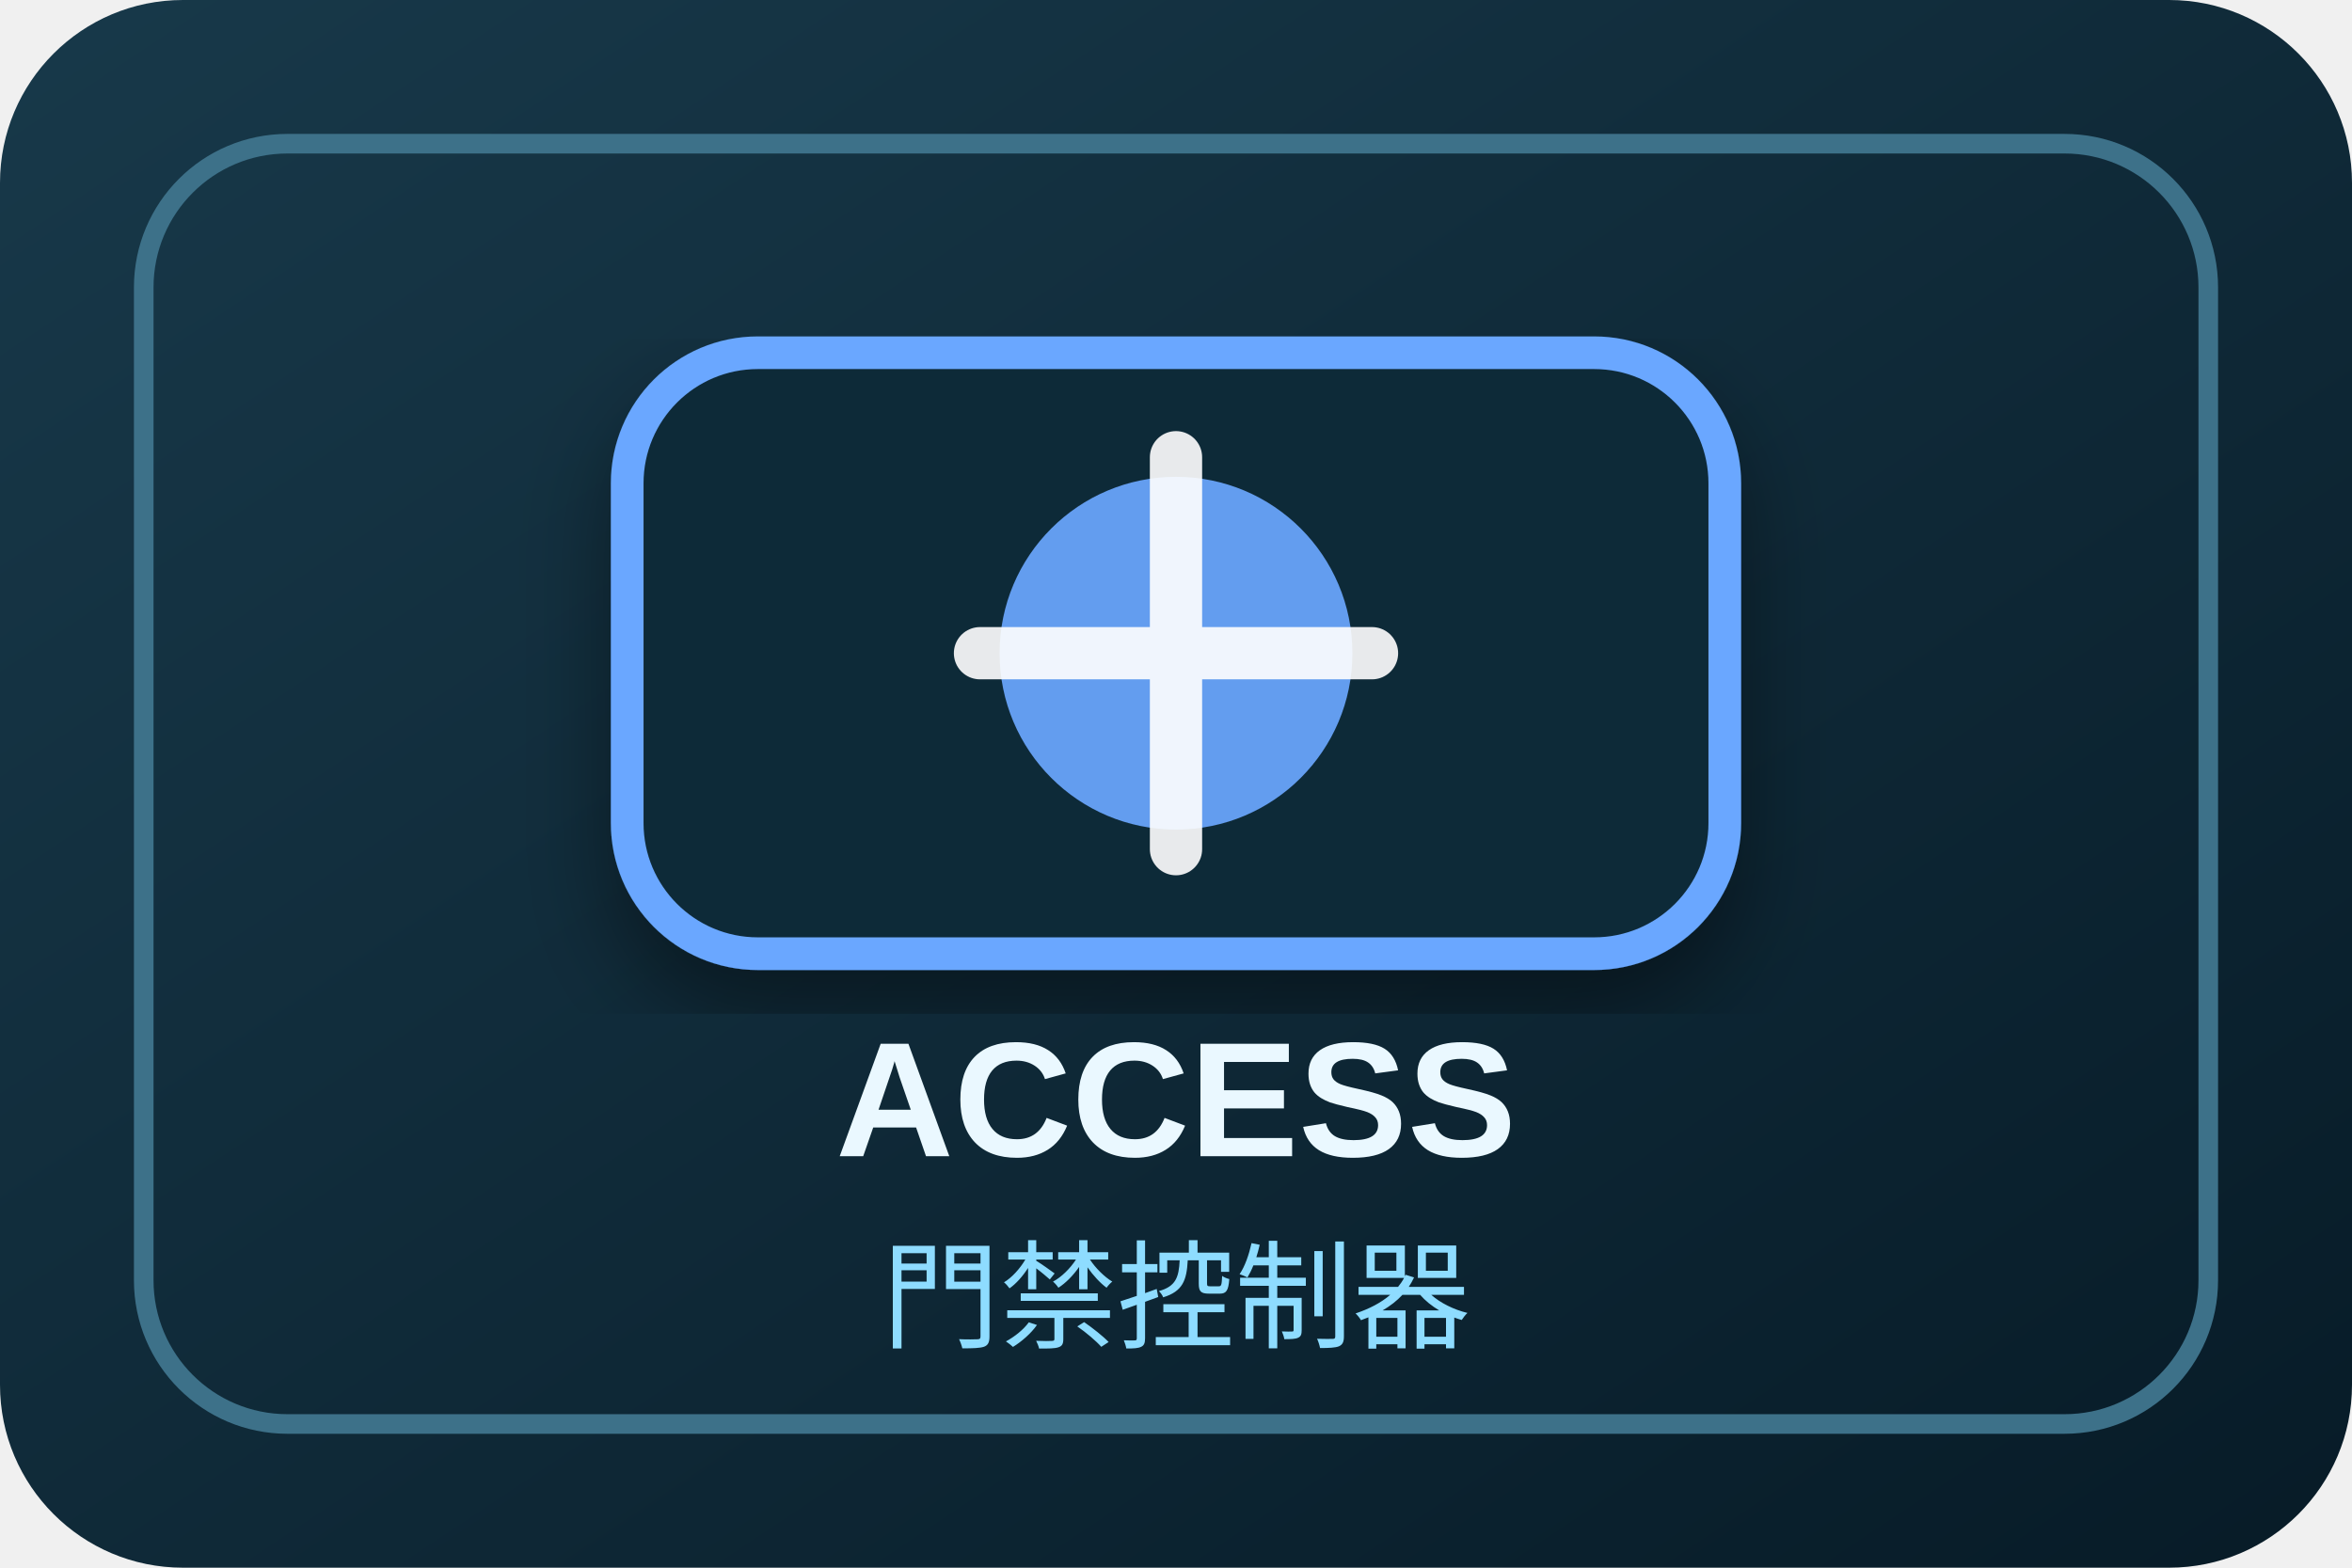
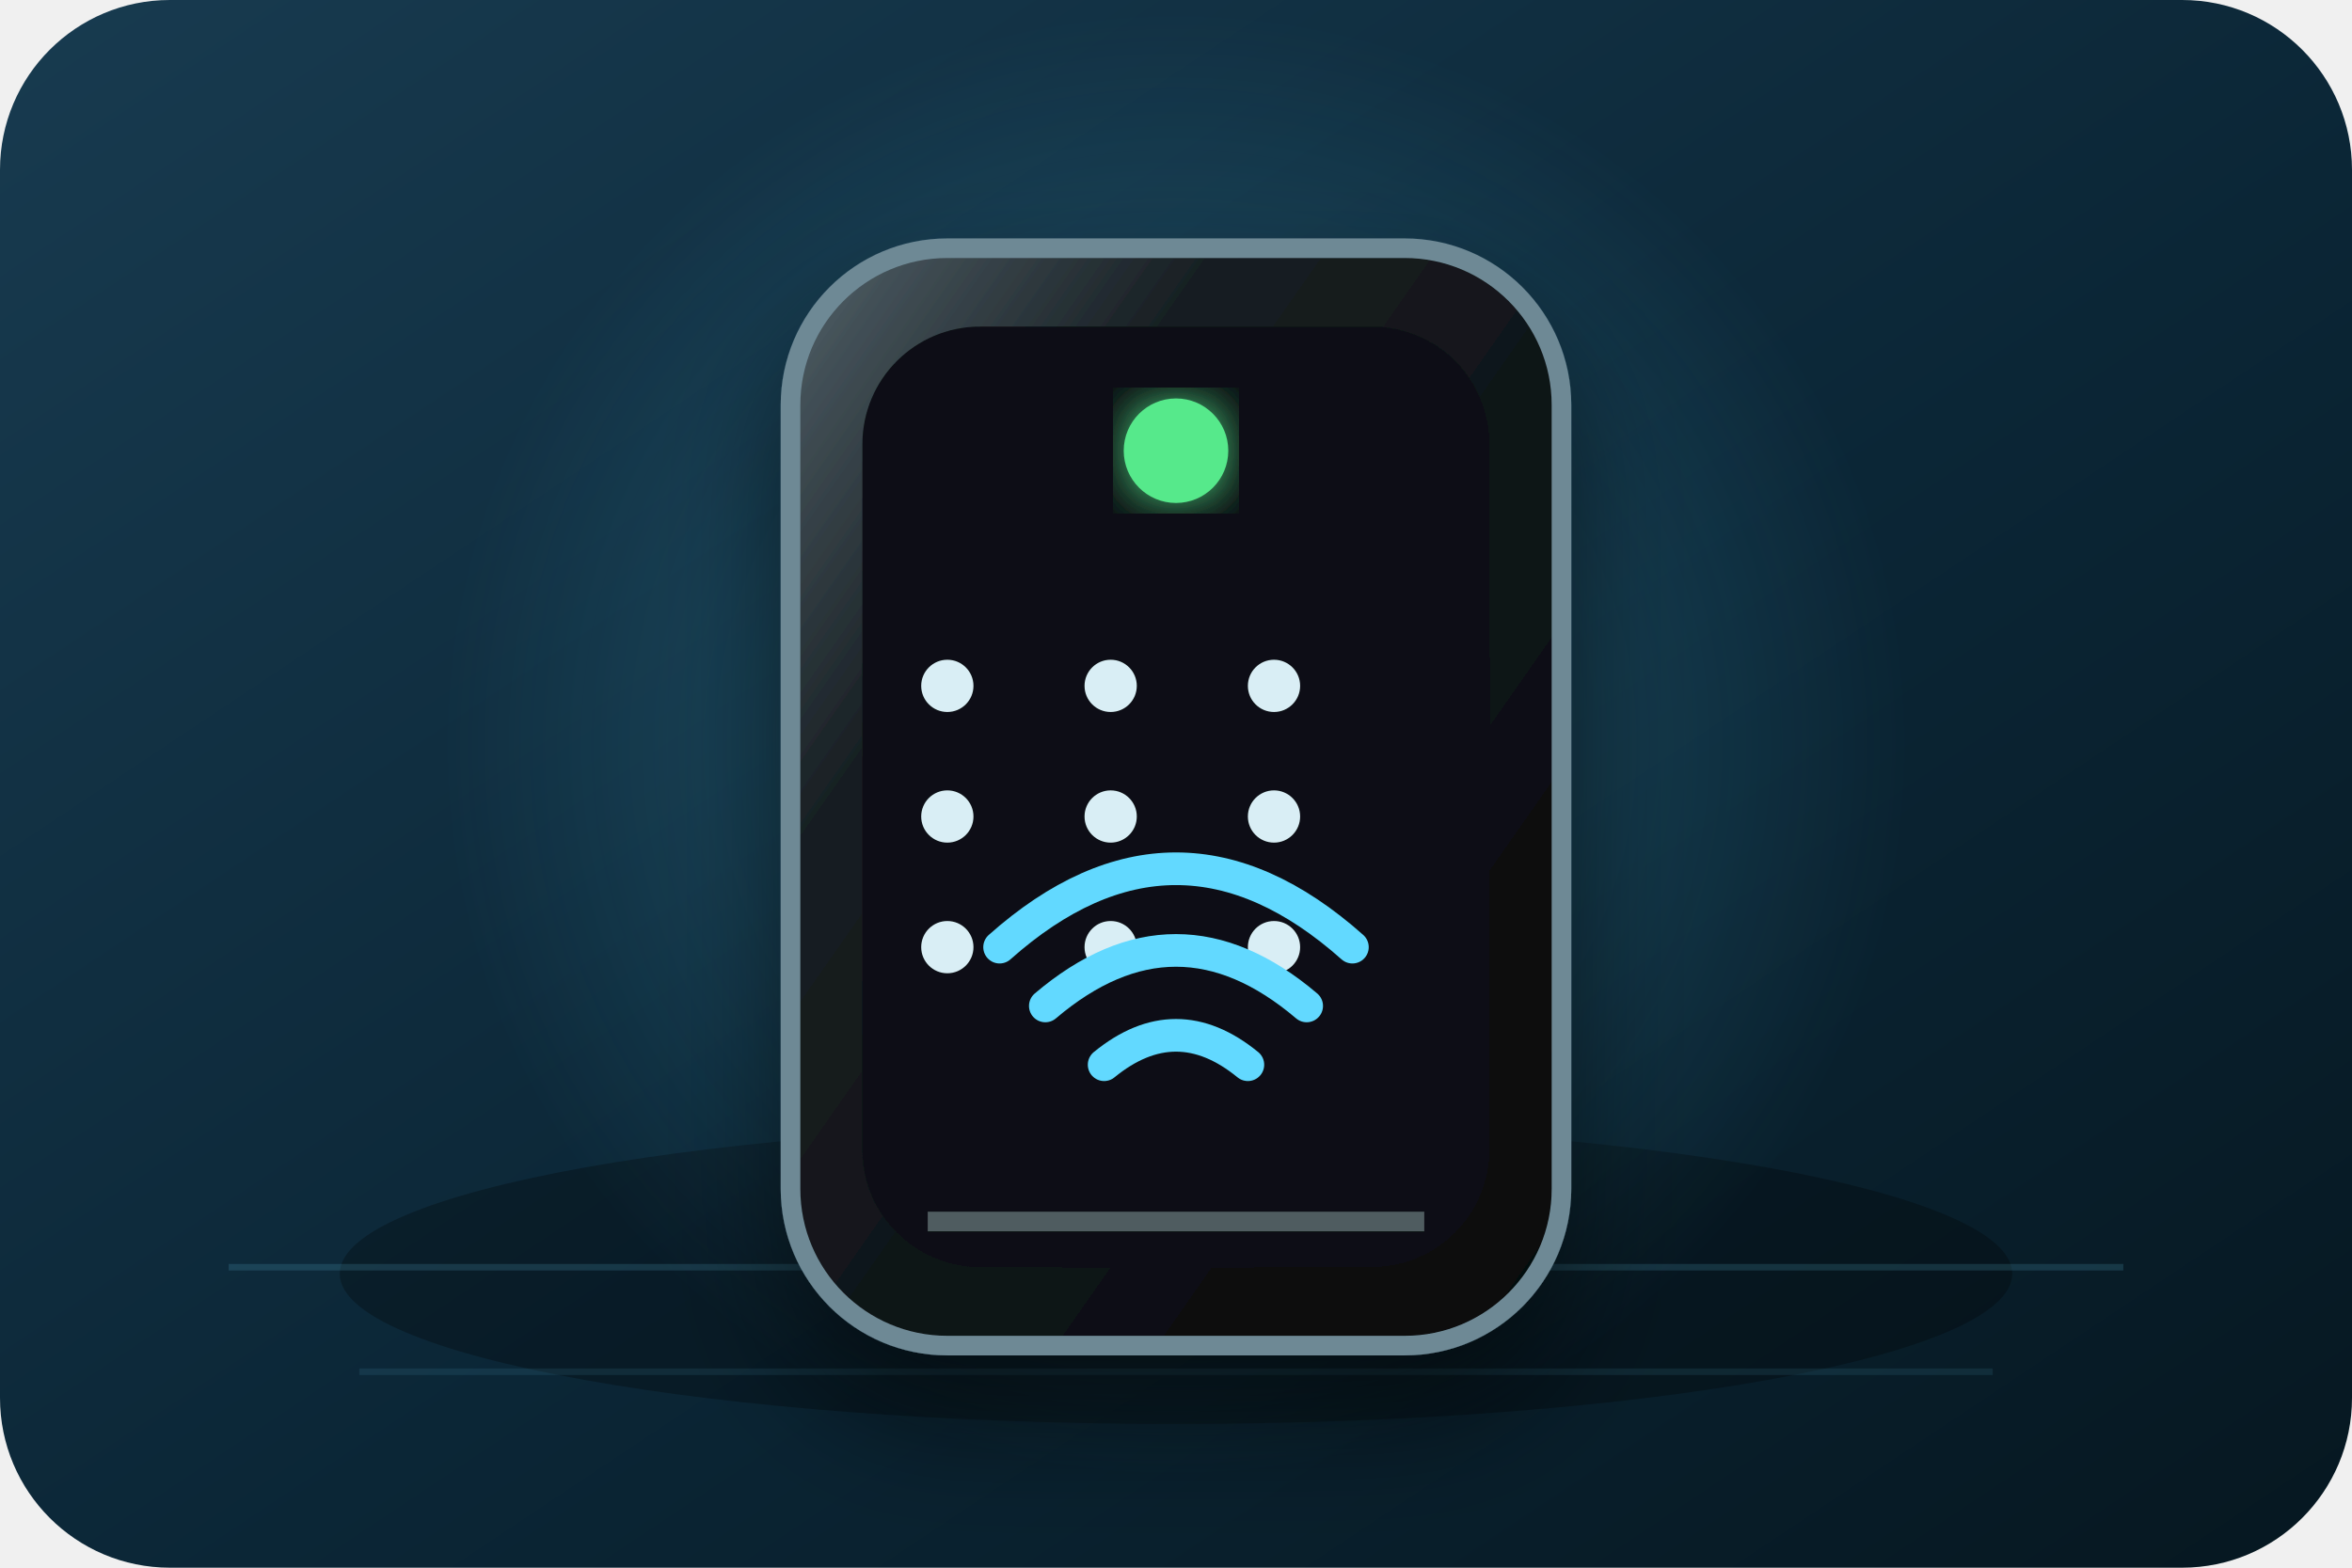
<svg xmlns="http://www.w3.org/2000/svg" width="360" height="240" viewBox="0 0 360 240">
  <defs>
-     <linearGradient id="g" x1="0" y1="0" x2="1" y2="1">
-       <stop stop-color="#18394a" />
-       <stop offset="1" stop-color="#071b27" />
+     <linearGradient id="bg" x1="0" y1="0" x2="1" y2="1">
+       <stop stop-color="#183b50" />
+       <stop offset=".55" stop-color="#0b2636" />
+       <stop offset="1" stop-color="#061720" />
    </linearGradient>
-     <filter id="s">
-       <feDropShadow dx="0" dy="7" stdDeviation="7" flood-opacity=".42" />
+     <radialGradient id="halo">
+       <stop stop-color="#5bd8ff" stop-opacity=".28" />
+       <stop offset="1" stop-color="#5bd8ff" stop-opacity="0" />
+     </radialGradient>
+     <linearGradient id="metal" x1="0" y1="0" x2="1" y2="1">
+       <stop stop-color="#dbe7ec" />
+       <stop offset=".35" stop-color="#8498a2" />
+       <stop offset=".7" stop-color="#344a54" />
+       <stop offset="1" stop-color="#172b34" />
+     </linearGradient>
+     <linearGradient id="black" x1="0" y1="0" x2="1" y2="1">
+       <stop stop-color="#53636b" />
+       <stop offset=".28" stop-color="#171e22" />
+       <stop offset="1" stop-color="#050708" />
+     </linearGradient>
+     <linearGradient id="orange" x1="0" y1="0" x2="1" y2="1">
+       <stop stop-color="#ffd064" />
+       <stop offset=".45" stop-color="#f59e0b" />
+       <stop offset="1" stop-color="#9a4d00" />
+     </linearGradient>
+     <linearGradient id="blue" x1="0" y1="0" x2="1" y2="1">
+       <stop stop-color="#88e8ff" />
+       <stop offset=".45" stop-color="#1599d5" />
+       <stop offset="1" stop-color="#064e72" />
+     </linearGradient>
+     <linearGradient id="green" x1="0" y1="0" x2="1" y2="1">
+       <stop stop-color="#b8ffcf" />
+       <stop offset=".45" stop-color="#27c56f" />
+       <stop offset="1" stop-color="#08743a" />
+     </linearGradient>
+     <linearGradient id="red" x1="0" y1="0" x2="1" y2="1">
+       <stop stop-color="#ffb7aa" />
+       <stop offset=".45" stop-color="#ed4f3d" />
+       <stop offset="1" stop-color="#7d1813" />
+     </linearGradient>
+     <filter id="shadow" x="-30%" y="-30%" width="160%" height="180%">
+       <feDropShadow dx="0" dy="10" stdDeviation="9" flood-color="#000" flood-opacity=".55" />
+     </filter>
+     <filter id="glow">
+       <feGaussianBlur stdDeviation="4" result="b" />
+       <feMerge>
+         <feMergeNode in="b" />
+         <feMergeNode in="SourceGraphic" />
+       </feMerge>
    </filter>
  </defs>
-   <rect width="360" height="240" rx="28" fill="url(#g)" />
-   <rect x="22" y="22" width="316" height="196" rx="22" fill="none" stroke="#3d7189" stroke-width="3" />
-   <g filter="url(#s)">
-     <rect x="96" y="54" width="168" height="92" rx="20" fill="#102b39" stroke="#6aa7ff" stroke-width="5" />
-     <circle cx="180" cy="100" r="27" fill="#6aa7ff" opacity=".92" />
-     <path d="M150 100h60M180 70v60" stroke="#fff" stroke-width="8" stroke-linecap="round" opacity=".9" />
+   <rect width="360" height="240" rx="26" fill="url(#bg)" />
+   <ellipse cx="180" cy="195" rx="128" ry="23" fill="#000" opacity=".28" />
+   <circle cx="180" cy="114" r="112" fill="url(#halo)" />
+   <path d="M35 194H325" stroke="#67c9eb" stroke-opacity=".16" />
+   <path d="M55 210H305" stroke="#67c9eb" stroke-opacity=".1" />
+   <g filter="url(#shadow)">
+     <rect x="121" y="38" width="118" height="168" rx="24" fill="url(#black)" stroke="#6e8995" stroke-width="3" />
+     <rect x="132" y="50" width="96" height="144" rx="18" fill="#0b1013" />
+     <circle cx="180" cy="69" r="8" fill="#57e98b" filter="url(#glow)" />
+     <circle cx="145" cy="105" r="4" fill="#d9eef5" />
+     <circle cx="170" cy="105" r="4" fill="#d9eef5" />
+     <circle cx="195" cy="105" r="4" fill="#d9eef5" />
+     <circle cx="145" cy="125" r="4" fill="#d9eef5" />
+     <circle cx="170" cy="125" r="4" fill="#d9eef5" />
+     <circle cx="195" cy="125" r="4" fill="#d9eef5" />
+     <circle cx="145" cy="145" r="4" fill="#d9eef5" />
+     <circle cx="170" cy="145" r="4" fill="#d9eef5" />
+     <circle cx="195" cy="145" r="4" fill="#d9eef5" />
+     <path d="M153 145q27-24 54 0M160 154q20-17 40 0M169 163q11-9 22 0" fill="none" stroke="#62d9ff" stroke-width="5" stroke-linecap="round" />
+     <path d="M142 187h76" stroke="#93a6ad" stroke-width="3" opacity=".5" />
  </g>
-   <text x="180" y="177" text-anchor="middle" font-family="Arial, sans-serif" font-size="25" font-weight="700" fill="#eaf8ff">ACCESS</text>
-   <text x="180" y="205" text-anchor="middle" font-family="Noto Sans TC, Arial, sans-serif" font-size="18" fill="#8edcff">門禁控制器</text>
</svg>
